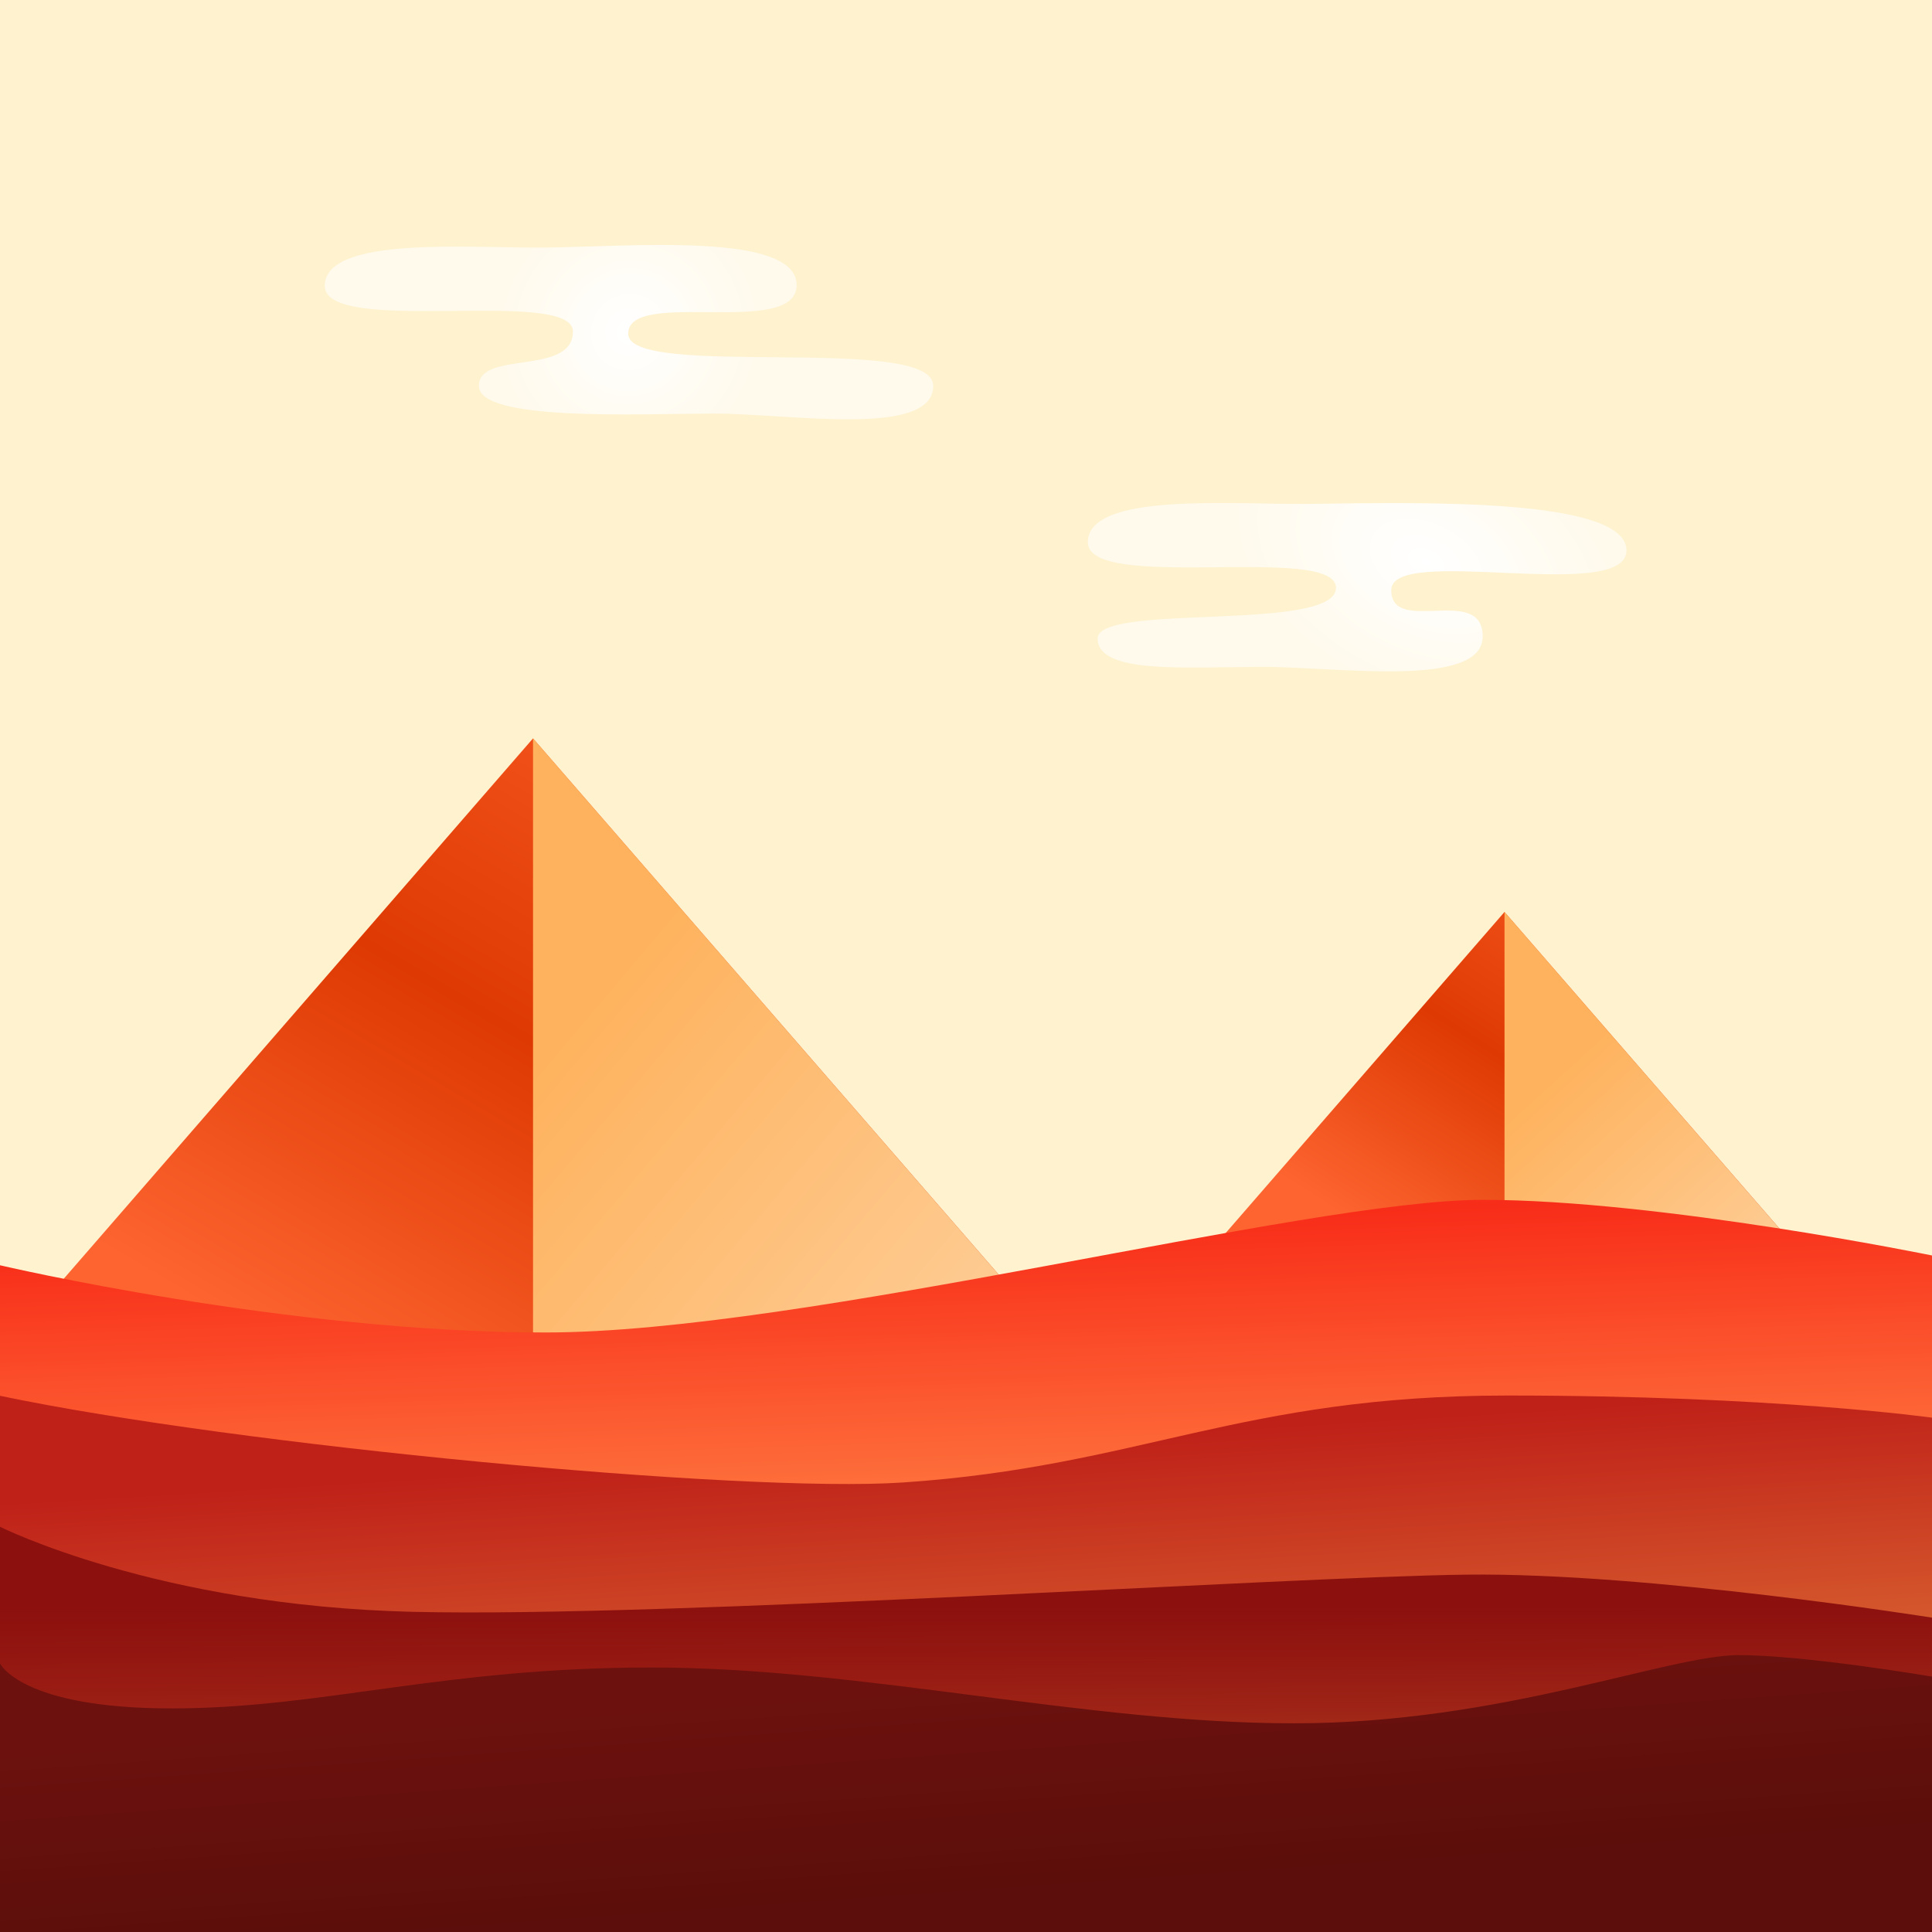
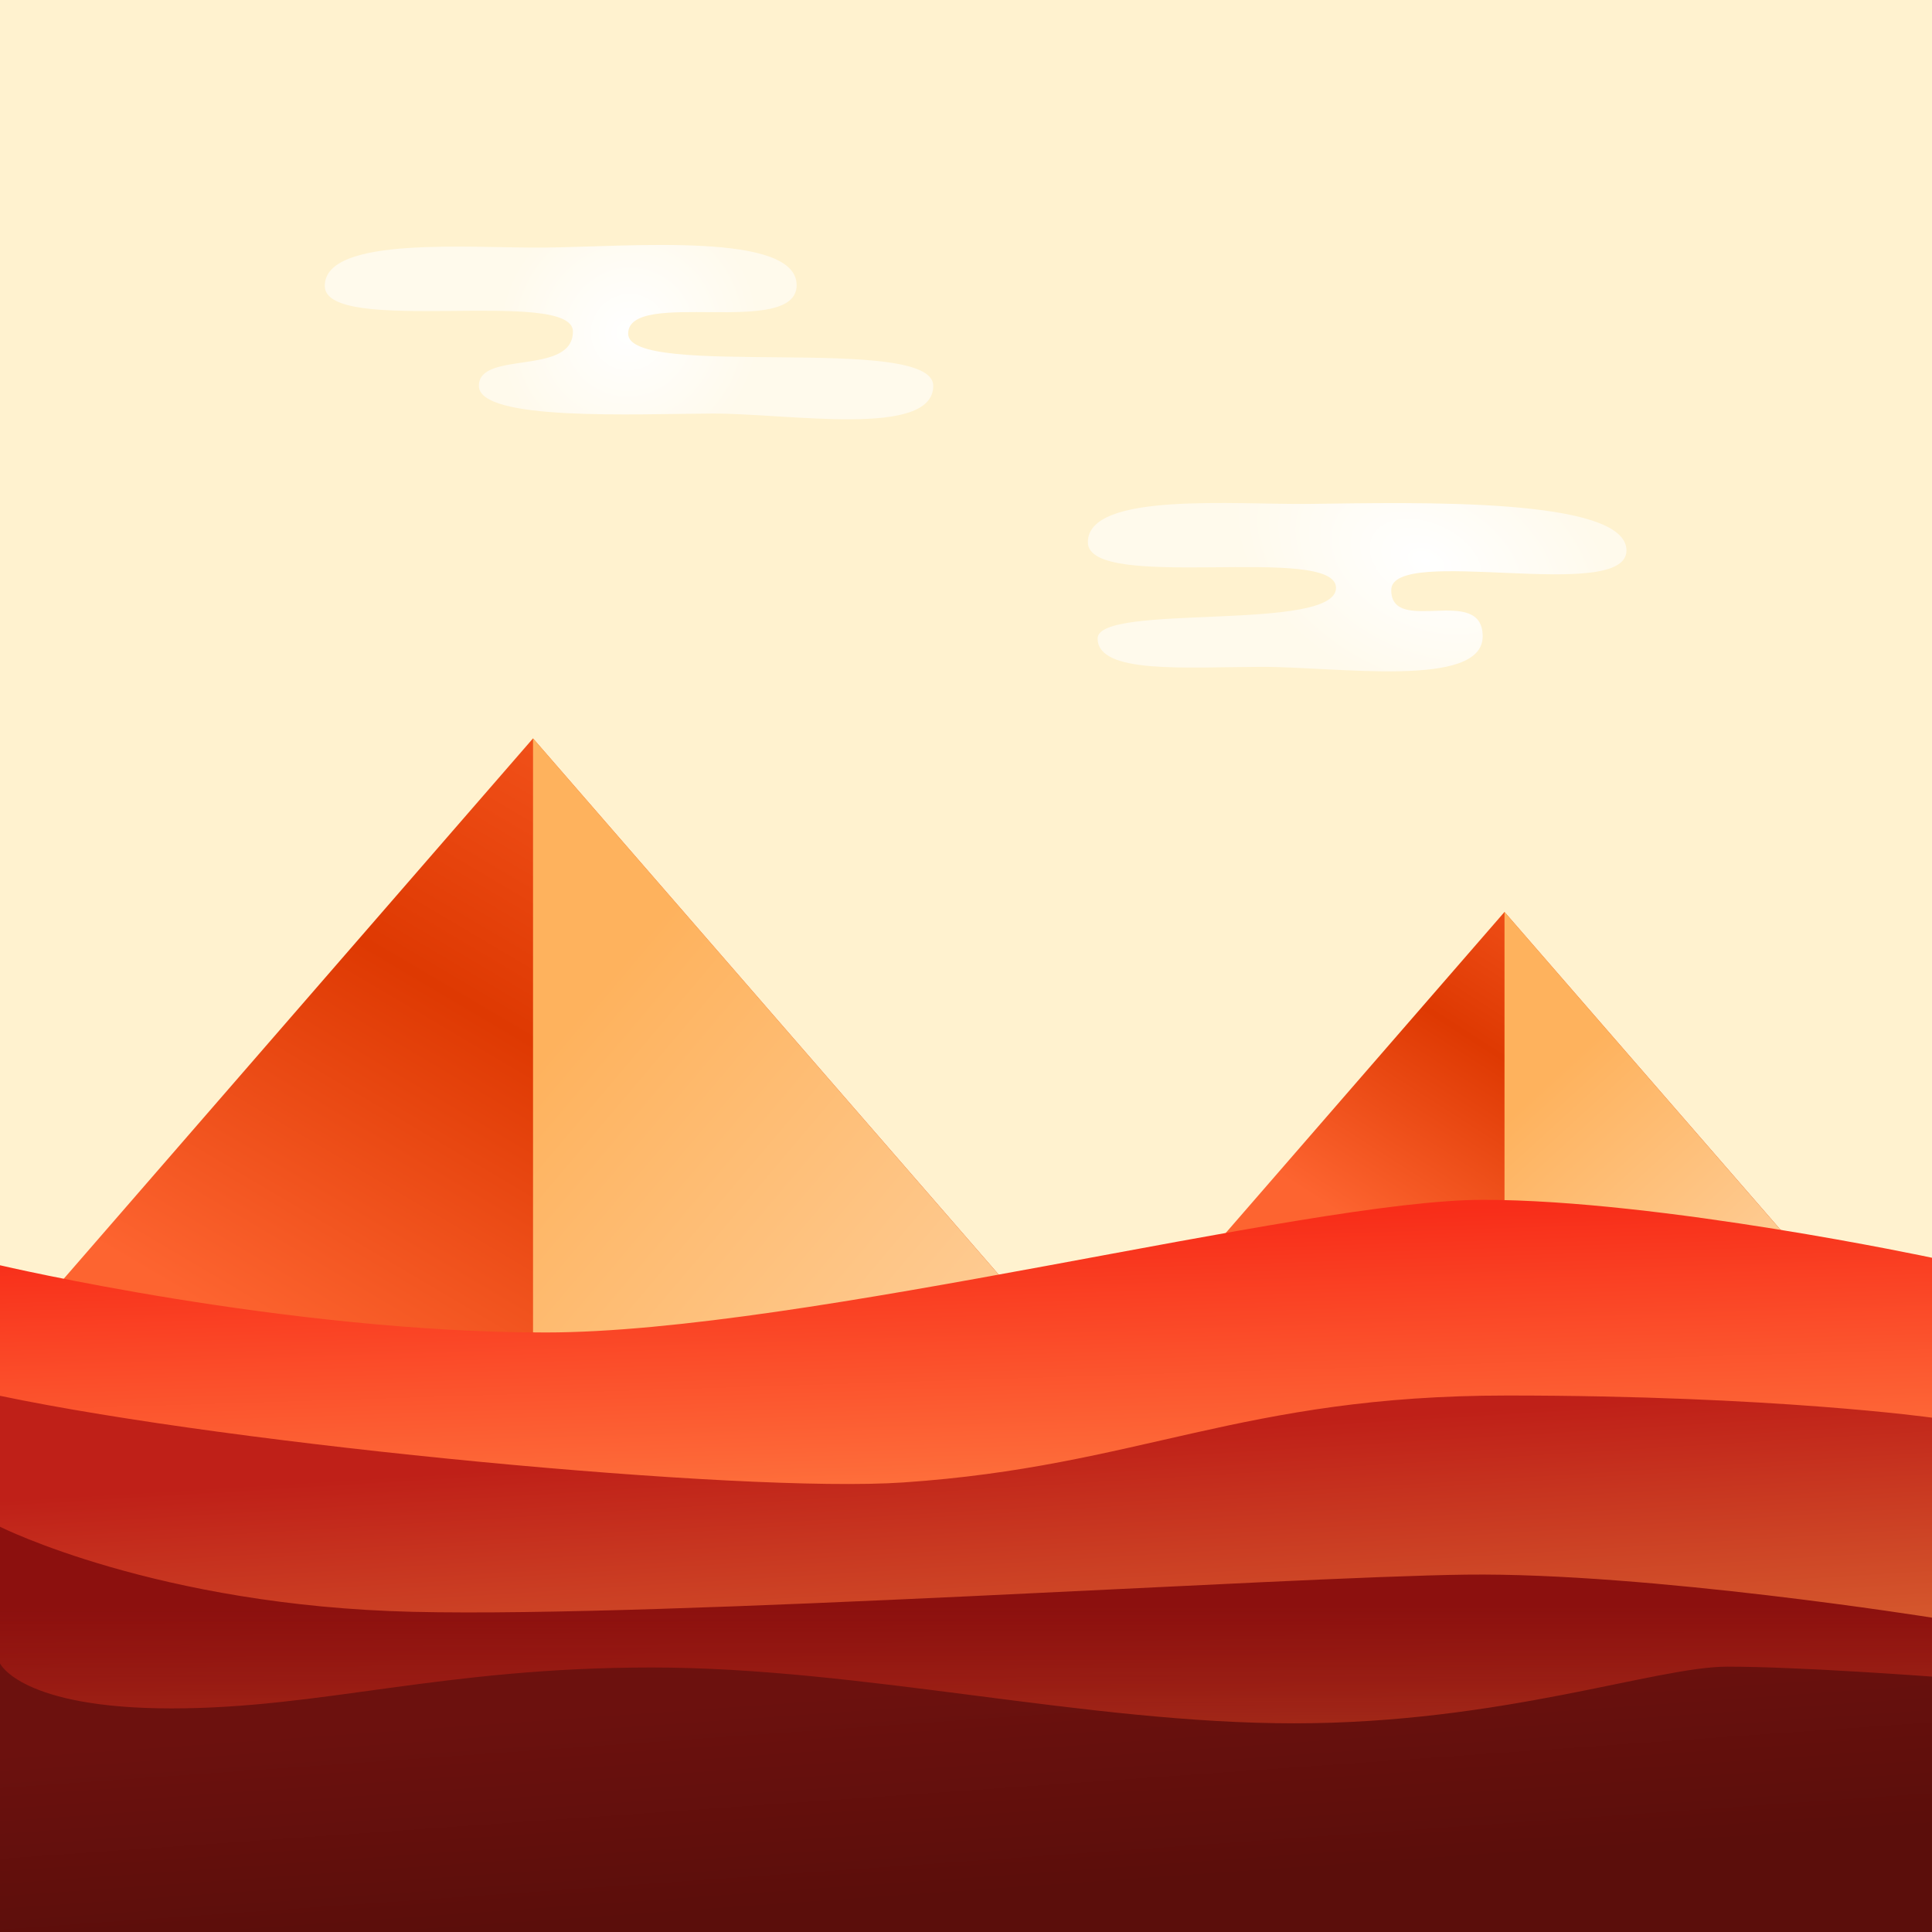
- <svg xmlns="http://www.w3.org/2000/svg" xmlns:xlink="http://www.w3.org/1999/xlink" width="500" height="500" viewBox="0 0 500 500" version="1.1" id="svg5">
+ <svg xmlns="http://www.w3.org/2000/svg" xmlns:xlink="http://www.w3.org/1999/xlink" width="500" height="500" viewBox="0 0 132.292 132.292" version="1.1" id="svg5">
  <defs id="defs2">
    <linearGradient id="linearGradient35">
      <stop style="stop-color:#feb25d;stop-opacity:1;" offset="0" id="stop34" />
      <stop style="stop-color:#feca90;stop-opacity:1;" offset="1" id="stop35" />
    </linearGradient>
    <linearGradient id="linearGradient33">
      <stop style="stop-color:#fd5f28;stop-opacity:1;" offset="0" id="stop31" />
      <stop style="stop-color:#de3902;stop-opacity:1;" offset="0.525" id="stop32" />
      <stop style="stop-color:#fd6430;stop-opacity:1;" offset="1" id="stop33" />
    </linearGradient>
    <linearGradient id="linearGradient29">
      <stop style="stop-color:#ffffff;stop-opacity:1;" offset="0" id="stop29" />
      <stop style="stop-color:#ffffff;stop-opacity:0.6;" offset="1" id="stop30" />
    </linearGradient>
    <linearGradient id="linearGradient25">
      <stop style="stop-color:#ffffff;stop-opacity:1;" offset="0" id="stop25" />
      <stop style="stop-color:#ffffff;stop-opacity:0.6;" offset="1" id="stop26" />
    </linearGradient>
    <linearGradient id="linearGradient15">
      <stop style="stop-color:#6c110e;stop-opacity:1;" offset="0" id="stop15" />
      <stop style="stop-color:#5b0e0b;stop-opacity:1;" offset="1" id="stop16" />
    </linearGradient>
    <linearGradient id="linearGradient12">
      <stop style="stop-color:#f82d19;stop-opacity:1;" offset="0" id="stop12" />
      <stop style="stop-color:#ff7c42;stop-opacity:1;" offset="1" id="stop13" />
    </linearGradient>
    <linearGradient id="linearGradient6">
      <stop style="stop-color:#bf2018;stop-opacity:1;" offset="0" id="stop6" />
      <stop style="stop-color:#e5813c;stop-opacity:1;" offset="1" id="stop7" />
    </linearGradient>
    <linearGradient id="linearGradient4">
      <stop style="stop-color:#8c100e;stop-opacity:1;" offset="0" id="stop4" />
      <stop style="stop-color:#8c100e;stop-opacity:0;" offset="1" id="stop5" />
    </linearGradient>
    <linearGradient xlink:href="#linearGradient4" id="linearGradient5" x1="78.879" y1="109.945" x2="78.879" y2="140.041" gradientUnits="userSpaceOnUse" />
    <linearGradient xlink:href="#linearGradient6" id="linearGradient7" x1="88.587" y1="97.325" x2="90.29" y2="125.334" gradientUnits="userSpaceOnUse" />
    <linearGradient xlink:href="#linearGradient12" id="linearGradient13" x1="69.722" y1="83.646" x2="70.403" y2="105.085" gradientUnits="userSpaceOnUse" />
    <linearGradient xlink:href="#linearGradient15" id="linearGradient16" x1="65.976" y1="115.358" x2="66.997" y2="129.815" gradientUnits="userSpaceOnUse" />
    <linearGradient xlink:href="#linearGradient33" id="linearGradient18" x1="54.96" y1="12.589" x2="26.023" y2="61.536" gradientUnits="userSpaceOnUse" />
    <linearGradient xlink:href="#linearGradient35" id="linearGradient22" x1="48.029" y1="36.125" x2="71.828" y2="56.237" gradientUnits="userSpaceOnUse" gradientTransform="matrix(1.053497,0,0,1.053497,-2.551795,-0.9874057)" />
    <radialGradient xlink:href="#linearGradient25" id="radialGradient26" cx="97.575" cy="33.018" fx="97.575" fy="33.018" r="18.44" gradientTransform="matrix(0.690084,0.3221898,-0.2100047,0.4497997,37.24423,-7.819491)" gradientUnits="userSpaceOnUse" />
    <radialGradient xlink:href="#linearGradient29" id="radialGradient30" cx="43.071" cy="22.743" fx="43.071" fy="22.743" r="20.833" gradientTransform="matrix(0.3110275,0.2958374,-0.3019918,0.3174979,36.54246,2.779939)" gradientUnits="userSpaceOnUse" />
    <linearGradient xlink:href="#linearGradient33" id="linearGradient18-2" x1="54.96" y1="12.589" x2="29.482" y2="52.365" gradientUnits="userSpaceOnUse" />
    <linearGradient xlink:href="#linearGradient35" id="linearGradient36" gradientUnits="userSpaceOnUse" gradientTransform="matrix(1.053497,0,0,1.053497,-2.551795,-0.9874057)" x1="48.029" y1="36.125" x2="64.786" y2="54.477" />
  </defs>
-   <g id="layer4" style="display:inline" transform="matrix(3.779527,0,0,3.779528,0,-1.3897639e-5)">
+   <g id="layer4" style="display:inline">
    <rect style="fill:#fff2cf;fill-opacity:1;stroke:none;stroke-width:0.265" id="rect2537" width="132.292" height="132.292" x="0" y="4.9999999e-06" />
  </g>
-   <g id="layer6" style="display:inline" transform="matrix(3.779527,0,0,3.779528,0,-1.3897639e-5)">
+   <g id="layer6" style="display:inline">
    <g id="g11588" transform="translate(-7.158816,30.82571)">
      <path style="color:#000000;fill:url(#linearGradient18);stroke-width:0.444;-inkscape-stroke:none" d="M 76.164,57.169 43.656,68.108 11.148,57.169 43.656,19.736 Z" id="path10018" />
      <path style="color:#000000;fill:url(#linearGradient22);stroke-width:0.472;-inkscape-stroke:none" d="M 78.243,59.56 43.658,70.716 V 19.736 Z" id="path10018-6" />
    </g>
    <g id="g11588-8" transform="matrix(0.6690083,0,0,0.6690083,73.81244,49.24277)" style="display:inline">
      <path style="color:#000000;fill:url(#linearGradient18-2);stroke-width:0.444;-inkscape-stroke:none" d="M 76.164,57.169 43.656,68.108 11.148,57.169 43.656,19.736 Z" id="path10018-9" />
      <path style="color:#000000;fill:url(#linearGradient36);stroke-width:0.472;-inkscape-stroke:none" d="M 78.243,59.56 43.658,70.716 V 19.736 Z" id="path10018-6-7" />
    </g>
-     <path style="fill:url(#linearGradient13);fill-opacity:1;stroke:none;stroke-width:0.265px;stroke-linecap:butt;stroke-linejoin:miter;stroke-opacity:1" d="m 0,86.638 c 0,0 19.61,4.602 37.356,4.602 17.745,0 52.037,-9.083 64.182,-9.083 12.145,0 30.754,3.81 30.754,3.81 l -1e-5,46.324 H 0 Z" id="path4933" />
+     <path style="fill:url(#linearGradient13);fill-opacity:1;stroke:none;stroke-width:0.265px;stroke-linecap:butt;stroke-linejoin:miter;stroke-opacity:1" d="m 0,86.638 c 0,0 19.61,4.602 37.356,4.602 17.745,0 52.037,-9.083 64.182,-9.083 12.145,0 30.754,3.967 30.754,3.967 l -1e-5,46.167 H 0 Z" id="path4933" />
    <path style="fill:url(#linearGradient7);fill-opacity:1;stroke:none;stroke-width:0.265px;stroke-linecap:butt;stroke-linejoin:miter;stroke-opacity:1" d="m 0,95.576 c 16.228,3.399 50.811,6.679 61.842,5.934 16.218,-1.095 23.082,-5.953 41.367,-5.953 18.285,0 29.083,1.517 29.083,1.517 V 132.292 H 0 Z" id="path5426" />
    <path style="fill:url(#linearGradient5);fill-opacity:1;stroke:none;stroke-width:0.265px;stroke-linecap:butt;stroke-linejoin:miter;stroke-opacity:1" d="m 0,104.543 c 0,0 10.749,5.415 28.293,5.826 17.545,0.411 59.636,-2.393 72.118,-2.547 12.482,-0.154 31.88,2.945 31.88,2.945 v 21.524 H 0 Z" id="path5934" />
-     <path style="fill:url(#linearGradient16);fill-opacity:1;stroke:none;stroke-width:0.265px;stroke-linecap:butt;stroke-linejoin:miter;stroke-opacity:1" d="m 0,113.902 c 0,0 1.422,3.079 11.748,3.079 10.326,0 18.513,-2.801 32.883,-2.801 14.371,0 29.757,3.823 43.98,3.823 14.223,0 25.567,-4.671 30.463,-4.671 4.557,0 13.218,1.472 13.218,1.472 v 17.487 H 0 Z" id="path6655" />
+     <path style="fill:url(#linearGradient16);fill-opacity:1;stroke:none;stroke-width:0.265px;stroke-linecap:butt;stroke-linejoin:miter;stroke-opacity:1" d="m 0,113.902 c 0,0 1.422,3.079 11.748,3.079 10.326,0 18.513,-2.801 32.883,-2.801 14.371,0 29.757,3.823 43.98,3.823 14.223,0 24.778,-3.881 29.673,-3.881 4.896,0 14.007,0.682 14.007,0.682 v 17.487 H 0 Z" id="path6655" />
    <path style="fill:url(#radialGradient30);fill-opacity:1;stroke:none;stroke-width:0.265px;stroke-linecap:butt;stroke-linejoin:miter;stroke-opacity:1" d="m 37.41,16.951 c 5.777,-0.065 17.139,-1.079 17.139,2.574 0,3.653 -11.537,0.175 -11.537,3.326 0,3.151 20.892,-0.033 20.892,3.566 0,3.598 -9.897,1.883 -15.121,1.901 -5.224,0.018 -15.993,0.545 -15.993,-1.901 0,-2.446 6.44,-0.66 6.44,-3.718 0,-3.059 -16.992,0.35 -16.992,-3.121 0,-3.471 10.04,-2.569 15.172,-2.626 z" id="path12544" />
    <path style="display:inline;fill:url(#radialGradient26);fill-opacity:1;stroke:none;stroke-width:0.265px;stroke-linecap:butt;stroke-linejoin:miter;stroke-opacity:1" d="m 89.662,34.505 c 7.313,-0.094 21.709,-0.466 21.709,3.187 0,3.653 -16.107,-0.438 -16.107,2.713 0,3.151 6.261,-0.428 6.261,3.17 0,3.598 -9.971,2.07 -15.196,2.087 -5.224,0.018 -11.17,0.502 -11.17,-1.944 0,-2.446 16.323,-0.408 16.323,-3.467 0,-3.059 -16.992,0.35 -16.992,-3.121 0,-3.471 10.04,-2.56 15.172,-2.626 z" id="path12544-3" />
  </g>
  <g id="layer5" style="display:none">
-     <path style="fill:#fd5f28;fill-opacity:1;stroke:none" id="path3164" d="M 250.509,244.258 H -29.983 L 110.263,1.345 Z" transform="matrix(0.1493818,0,0,0.1493818,10.97063,29.8436)" />
-     <path style="fill:#fd5f28;fill-opacity:1;stroke:none" id="path3164-3" transform="matrix(0.1554589,0,0,0.1554589,44.12718,32.57925)" d="M 250.509,244.258 H -29.983 L 110.263,1.345 Z" />
+     <path style="fill:#fd5f28;fill-opacity:1;stroke:none" id="path3164" d="m 250.509,244.258 -280.491,0 L 110.263,1.345 Z" transform="matrix(0.1493818,0,0,0.1493818,10.97063,29.8436)" />
+     <path style="fill:#fd5f28;fill-opacity:1;stroke:none" id="path3164-3" transform="matrix(0.1554589,0,0,0.1554589,44.12718,32.57925)" d="m 250.509,244.258 -280.491,0 L 110.263,1.345 Z" />
    <path style="color:#000000;fill:#feb258;stroke-width:0.139;-inkscape-stroke:none" d="M 46.897,65.468 H 27.442 V 31.771 Z" id="path3164-5" />
    <path style="color:#000000;fill:#feb258;stroke-width:0.144;-inkscape-stroke:none" d="M 81.515,69.653 H 61.269 V 34.585 Z" id="path3164-5-5" />
  </g>
  <g id="layer7" style="display:none">
    <path style="fill:#bf2018;fill-opacity:1;stroke:none;stroke-width:0.265px;stroke-linecap:butt;stroke-linejoin:miter;stroke-opacity:1" d="M 0,95.67 14.687,94.444 66.304,66.274 75.985,64.158 86.813,78.287 c 0,0 6.911,-4.964 13.936,-5.24 7.025,-0.276 31.543,3.773 31.543,3.773 V 132.292 H 0 Z" id="path9002" />
    <path style="fill:#f82d19;fill-opacity:1;stroke:none;stroke-width:0.265px;stroke-linecap:butt;stroke-linejoin:miter;stroke-opacity:1" d="m 66.835,67.791 8.394,-1.791 11.275,14.302 c 0,0 8.702,-5.384 13.347,-5.384 4.645,0 32.441,3.85 32.441,3.85 V 132.292 H 103.757 L 40.481,103.944 c 0,0 10.285,-3.47 10.551,-9.909 0.266,-6.439 -8.705,-12.141 -8.705,-12.141 z" id="path9103" />
  </g>
</svg>
